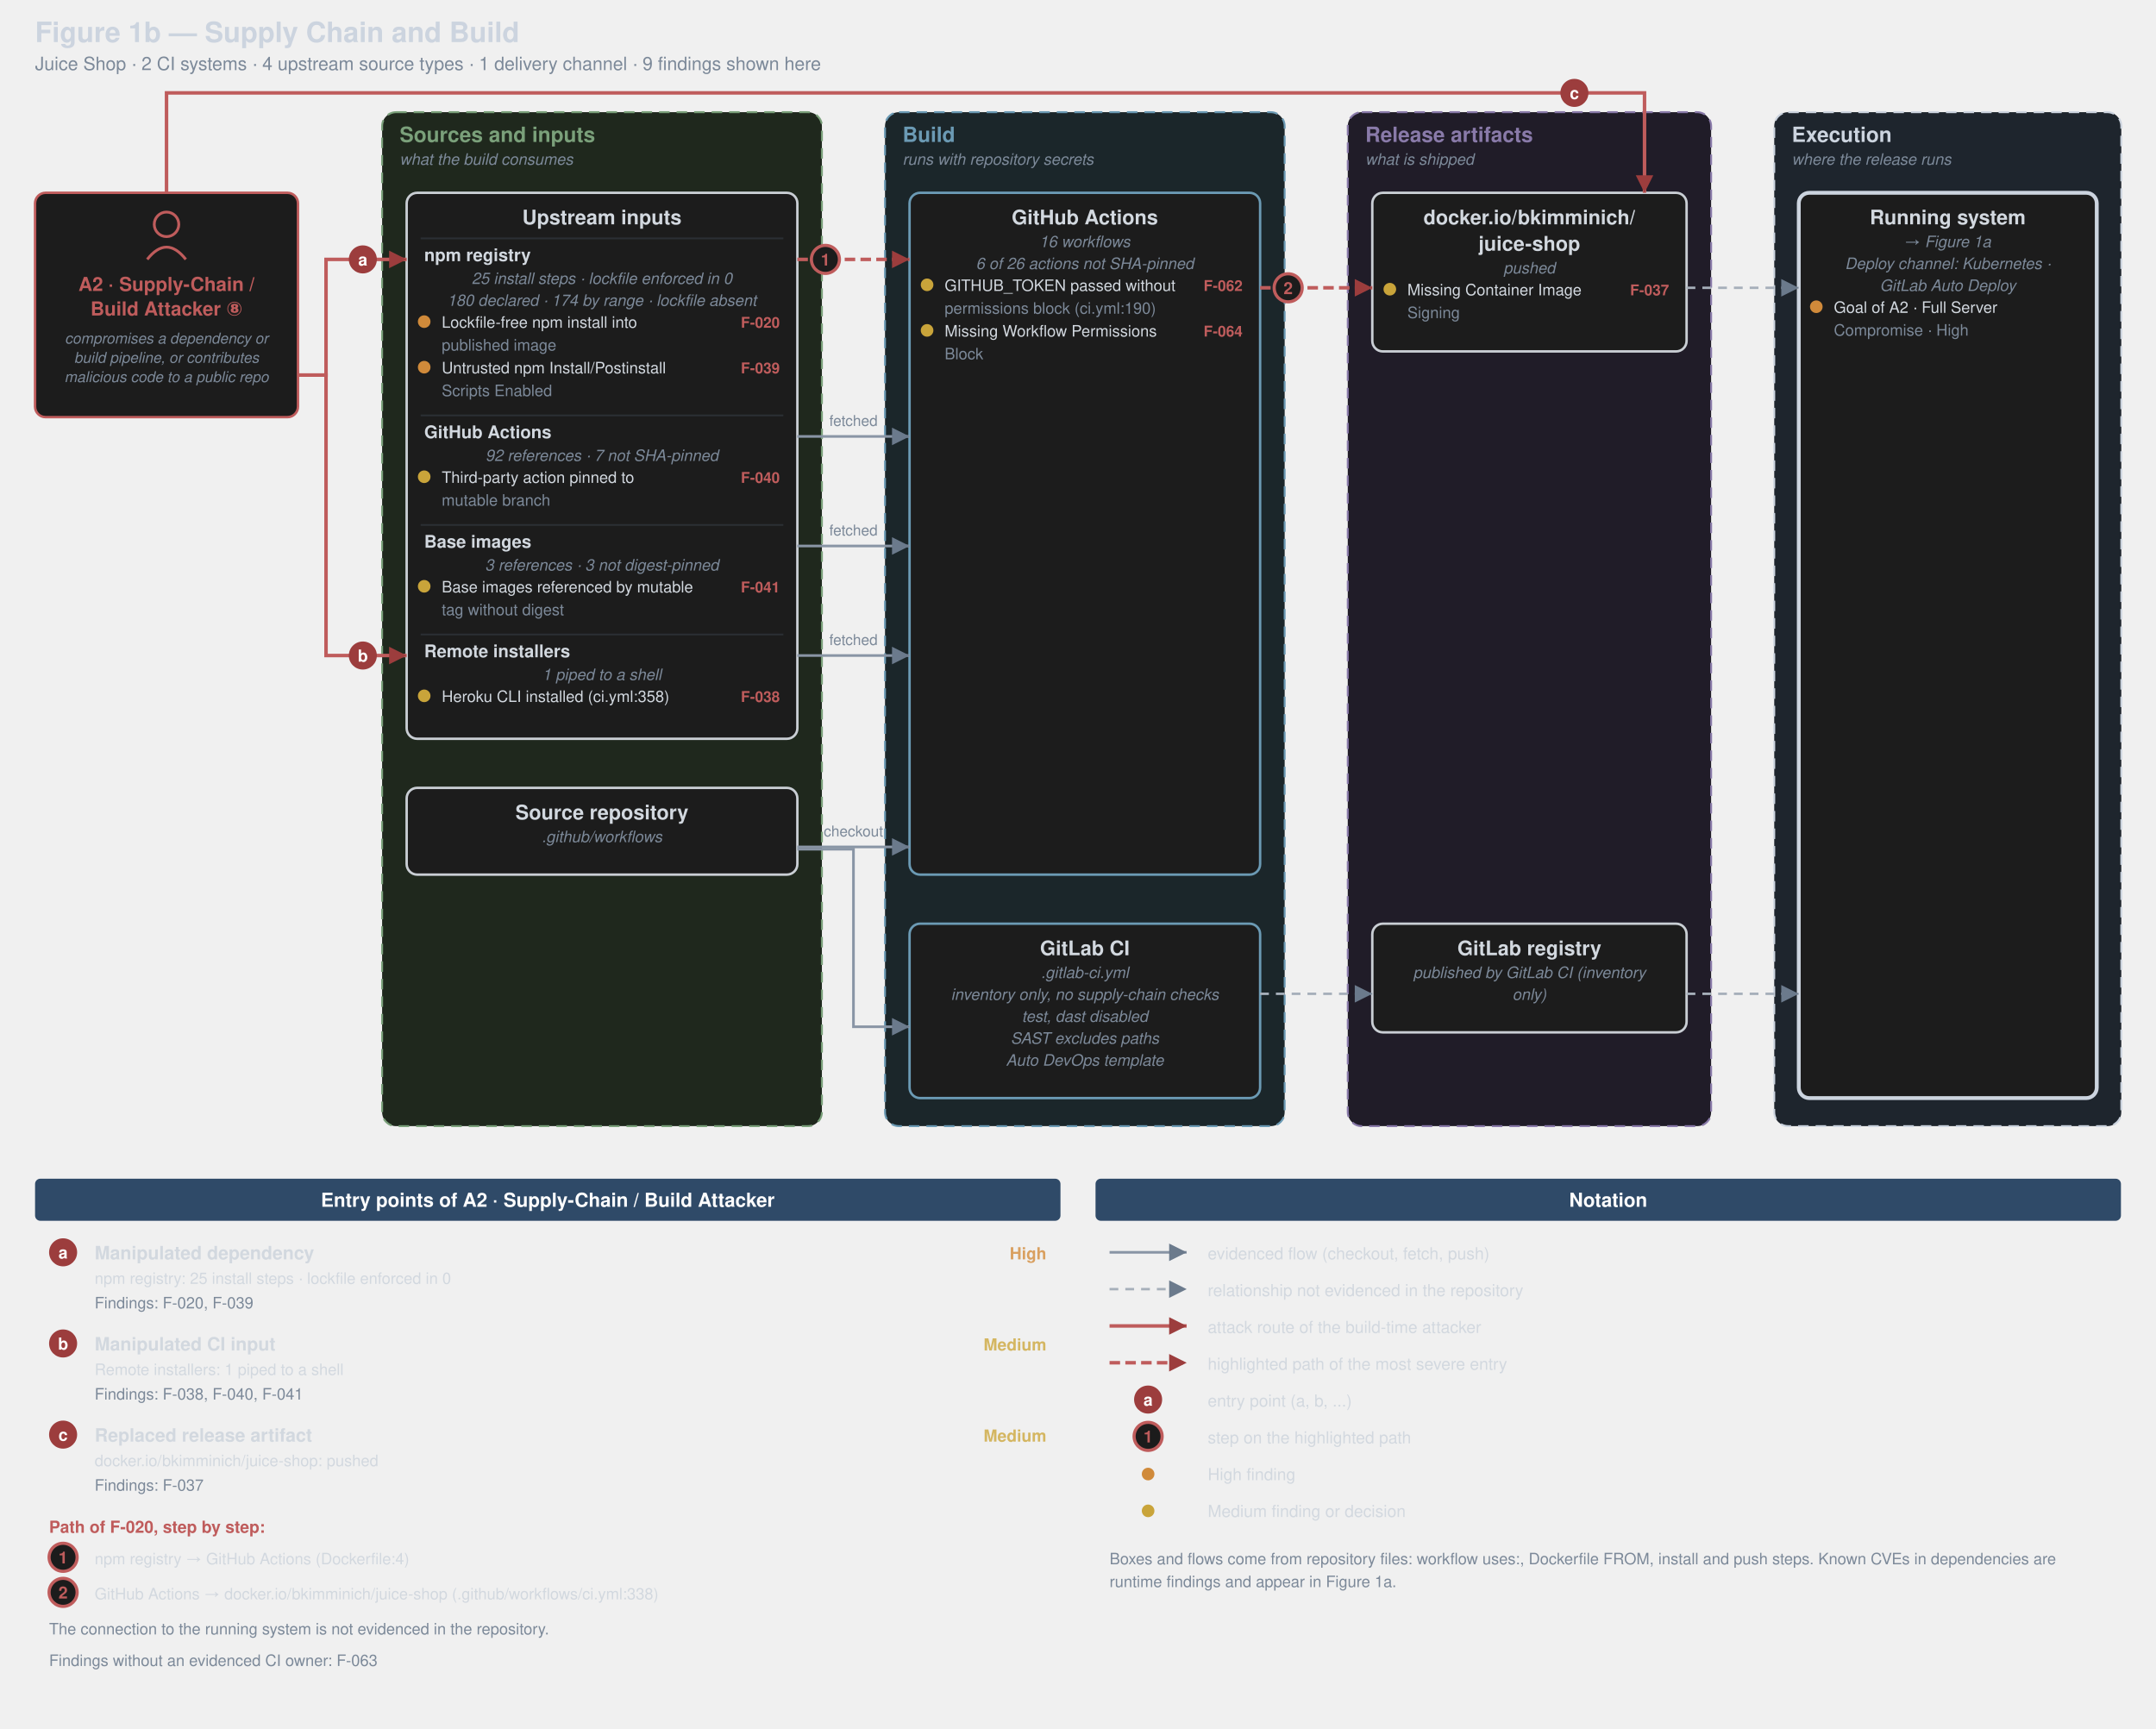
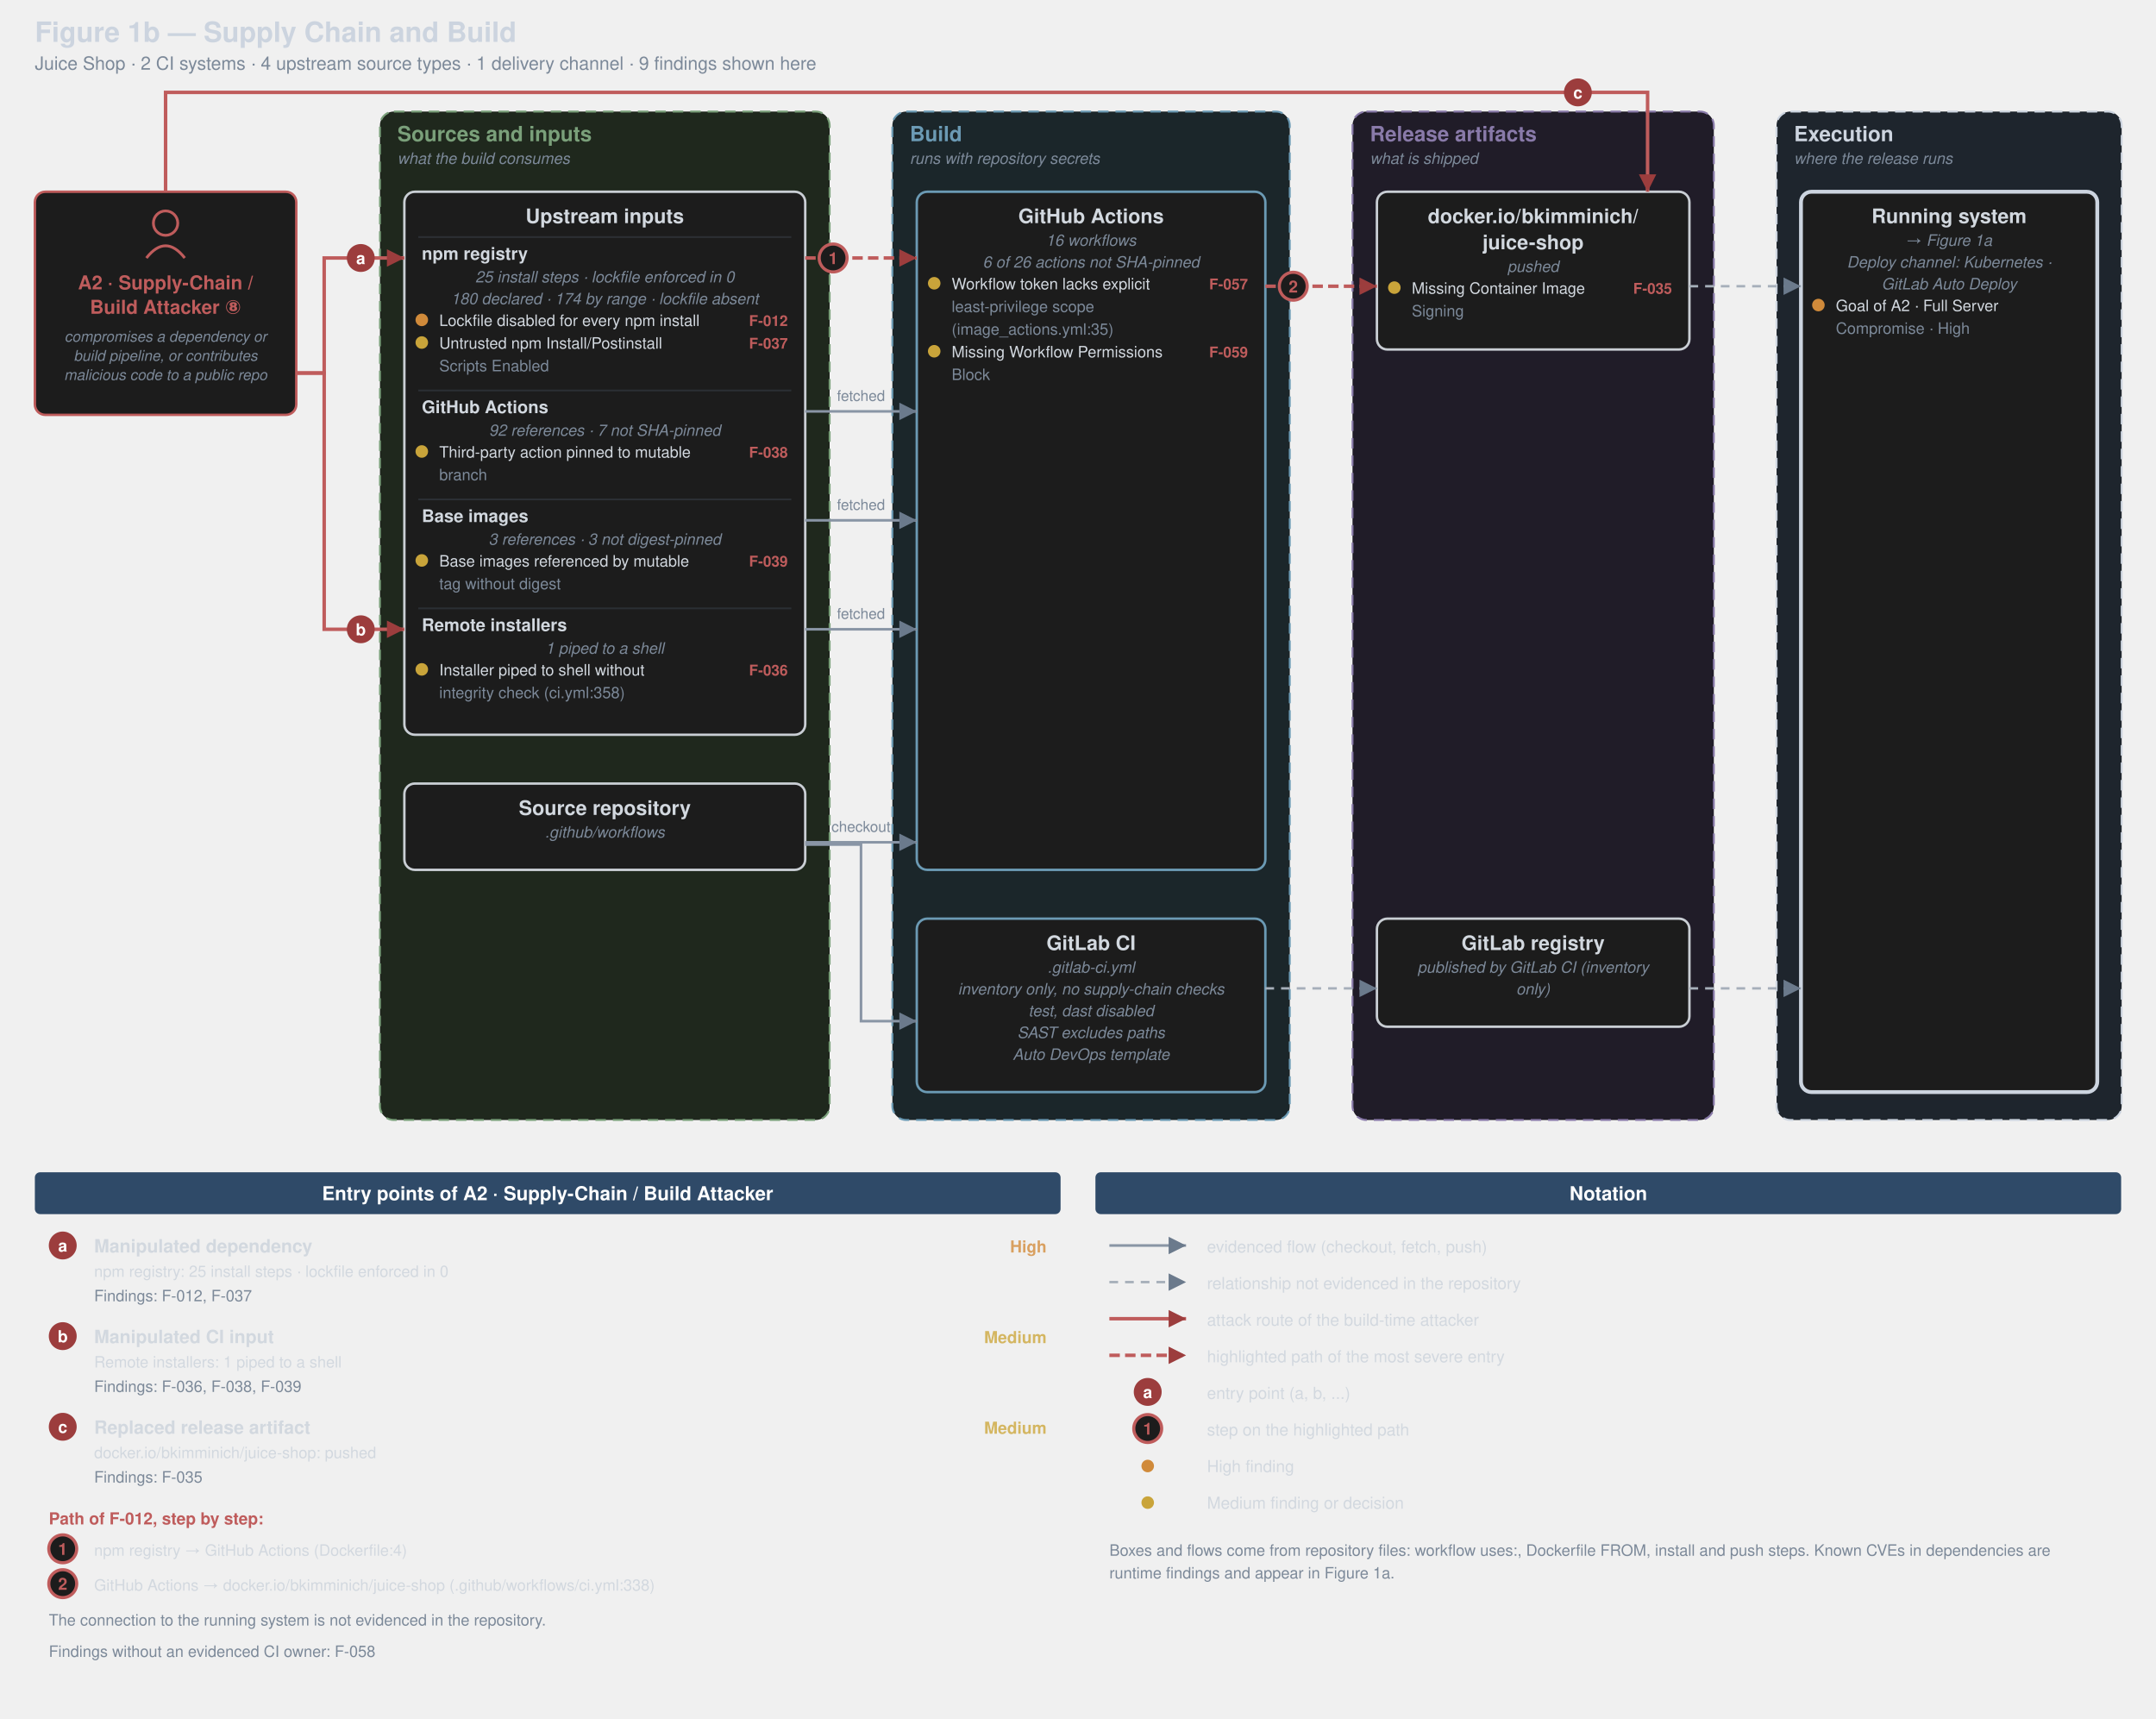
- <svg xmlns="http://www.w3.org/2000/svg" width="1230" height="986" viewBox="0 0 1230 986" font-family="Helvetica, Arial, sans-serif">
+ <svg xmlns="http://www.w3.org/2000/svg" width="1237" height="986" viewBox="0 0 1237 986" font-family="Helvetica, Arial, sans-serif">
  <defs>
    <marker id="m-flow" viewBox="0 0 10 10" refX="10" refY="5" markerWidth="10" markerHeight="10" markerUnits="userSpaceOnUse" orient="auto">
      <path d="M0 0 L10 5 L0 10 z" fill="#6b7a8c" />
    </marker>
    <marker id="m-attack" viewBox="0 0 10 10" refX="10" refY="5" markerWidth="10" markerHeight="10" markerUnits="userSpaceOnUse" orient="auto">
      <path d="M0 0 L10 5 L0 10 z" fill="#9c3d3d" />
    </marker>
  </defs>
  <text x="20.0" y="24.0" font-size="16" font-weight="bold" fill="#ccd4df" text-anchor="start">Figure 1b — Supply Chain and Build</text>
  <text x="20.0" y="40.0" font-size="10.5" font-weight="normal" fill="#7c8999" text-anchor="start">Juice Shop · 2 CI systems · 4 upstream source types · 1 delivery channel · 9 findings shown here</text>
-   <rect x="218.0" y="64.0" width="250.9" height="578.5" rx="8" fill="#1f281d" stroke="#7aa07a" stroke-width="1.1" stroke-dasharray="6 4" />
+   <rect x="218.0" y="64.0" width="258.0" height="578.5" rx="8" fill="#1f281d" stroke="#7aa07a" stroke-width="1.1" stroke-dasharray="6 4" />
  <text x="228.0" y="81.0" font-size="12" font-weight="bold" fill="#7aa07a" text-anchor="start">Sources and inputs</text>
  <text x="228.0" y="94.0" font-size="9" font-weight="normal" fill="#7c8999" text-anchor="start" font-style="italic">what the build consumes</text>
-   <rect x="504.9" y="64.0" width="228.0" height="578.5" rx="8" fill="#1b262a" stroke="#6b9ab4" stroke-width="1.1" stroke-dasharray="6 4" />
-   <text x="514.9" y="81.0" font-size="12" font-weight="bold" fill="#6b9ab4" text-anchor="start">Build</text>
-   <text x="514.9" y="94.0" font-size="9" font-weight="normal" fill="#7c8999" text-anchor="start" font-style="italic">runs with repository secrets</text>
-   <rect x="768.9" y="64.0" width="207.3" height="578.5" rx="8" fill="#201c28" stroke="#897aa9" stroke-width="1.1" stroke-dasharray="6 4" />
-   <text x="778.9" y="81.0" font-size="12" font-weight="bold" fill="#897aa9" text-anchor="start">Release artifacts</text>
-   <text x="778.9" y="94.0" font-size="9" font-weight="normal" fill="#7c8999" text-anchor="start" font-style="italic">what is shipped</text>
-   <rect x="1012.2" y="64.0" width="198.0" height="578.5" rx="8" fill="#1e252d" stroke="#ccd4df" stroke-width="1.1" stroke-dasharray="6 4" />
-   <text x="1022.2" y="81.0" font-size="12" font-weight="bold" fill="#ccd4df" text-anchor="start">Execution</text>
-   <text x="1022.2" y="94.0" font-size="9" font-weight="normal" fill="#7c8999" text-anchor="start" font-style="italic">where the release runs</text>
-   <rect x="232.0" y="110.0" width="222.9" height="311.5" rx="6" fill="#1c1c1c" stroke="#c9ced4" stroke-width="1.4" />
-   <text x="343.4" y="128.0" font-size="11.5" font-weight="bold" fill="#d2d8df" text-anchor="middle">Upstream inputs</text>
-   <line x1="240.0" y1="136.0" x2="446.9" y2="136.0" stroke="#2b2f34" />
+   <rect x="512.0" y="64.0" width="228.0" height="578.5" rx="8" fill="#1b262a" stroke="#6b9ab4" stroke-width="1.1" stroke-dasharray="6 4" />
+   <text x="522.0" y="81.0" font-size="12" font-weight="bold" fill="#6b9ab4" text-anchor="start">Build</text>
+   <text x="522.0" y="94.0" font-size="9" font-weight="normal" fill="#7c8999" text-anchor="start" font-style="italic">runs with repository secrets</text>
+   <rect x="776.0" y="64.0" width="207.3" height="578.5" rx="8" fill="#201c28" stroke="#897aa9" stroke-width="1.1" stroke-dasharray="6 4" />
+   <text x="786.0" y="81.0" font-size="12" font-weight="bold" fill="#897aa9" text-anchor="start">Release artifacts</text>
+   <text x="786.0" y="94.0" font-size="9" font-weight="normal" fill="#7c8999" text-anchor="start" font-style="italic">what is shipped</text>
+   <rect x="1019.3" y="64.0" width="198.0" height="578.5" rx="8" fill="#1e252d" stroke="#ccd4df" stroke-width="1.1" stroke-dasharray="6 4" />
+   <text x="1029.3" y="81.0" font-size="12" font-weight="bold" fill="#ccd4df" text-anchor="start">Execution</text>
+   <text x="1029.3" y="94.0" font-size="9" font-weight="normal" fill="#7c8999" text-anchor="start" font-style="italic">where the release runs</text>
+   <rect x="232.0" y="110.0" width="230.0" height="311.5" rx="6" fill="#1c1c1c" stroke="#c9ced4" stroke-width="1.4" />
+   <text x="347.0" y="128.0" font-size="11.5" font-weight="bold" fill="#d2d8df" text-anchor="middle">Upstream inputs</text>
+   <line x1="240.0" y1="136.0" x2="454.0" y2="136.0" stroke="#2b2f34" />
  <text x="242.0" y="149.0" font-size="10" font-weight="bold" fill="#d2d8df" text-anchor="start">npm registry</text>
-   <text x="343.4" y="162.0" font-size="9" font-weight="normal" fill="#7c8999" text-anchor="middle" font-style="italic">25 install steps · lockfile enforced in 0</text>
-   <text x="343.4" y="174.5" font-size="9" font-weight="normal" fill="#7c8999" text-anchor="middle" font-style="italic">180 declared · 174 by range · lockfile absent</text>
+   <text x="347.0" y="162.0" font-size="9" font-weight="normal" fill="#7c8999" text-anchor="middle" font-style="italic">25 install steps · lockfile enforced in 0</text>
+   <text x="347.0" y="174.5" font-size="9" font-weight="normal" fill="#7c8999" text-anchor="middle" font-style="italic">180 declared · 174 by range · lockfile absent</text>
  <circle cx="242.0" cy="183.5" r="3.6" fill="#d08a3a" />
-   <text x="252.0" y="187.0" font-size="9" font-weight="normal" fill="#d2d8df" text-anchor="start">Lockfile-free npm install into</text>
-   <text x="444.9" y="187.0" font-size="8.5" font-weight="bold" fill="#bf5c5c" text-anchor="end">F-020</text>
-   <text x="252.0" y="200.0" font-size="9" font-weight="normal" fill="#7c8999" text-anchor="start">published image</text>
-   <circle cx="242.0" cy="209.5" r="3.6" fill="#d08a3a" />
-   <text x="252.0" y="213.0" font-size="9" font-weight="normal" fill="#d2d8df" text-anchor="start">Untrusted npm Install/Postinstall</text>
-   <text x="444.9" y="213.0" font-size="8.5" font-weight="bold" fill="#bf5c5c" text-anchor="end">F-039</text>
-   <text x="252.0" y="226.0" font-size="9" font-weight="normal" fill="#7c8999" text-anchor="start">Scripts Enabled</text>
-   <line x1="240.0" y1="237.0" x2="446.9" y2="237.0" stroke="#2b2f34" />
-   <text x="242.0" y="250.0" font-size="10" font-weight="bold" fill="#d2d8df" text-anchor="start">GitHub Actions</text>
-   <text x="343.4" y="263.0" font-size="9" font-weight="normal" fill="#7c8999" text-anchor="middle" font-style="italic">92 references · 7 not SHA-pinned</text>
-   <circle cx="242.0" cy="272.0" r="3.6" fill="#c9a43a" />
-   <text x="252.0" y="275.5" font-size="9" font-weight="normal" fill="#d2d8df" text-anchor="start">Third-party action pinned to</text>
-   <text x="444.9" y="275.5" font-size="8.5" font-weight="bold" fill="#bf5c5c" text-anchor="end">F-040</text>
-   <text x="252.0" y="288.5" font-size="9" font-weight="normal" fill="#7c8999" text-anchor="start">mutable branch</text>
-   <line x1="240.0" y1="299.5" x2="446.9" y2="299.5" stroke="#2b2f34" />
-   <text x="242.0" y="312.5" font-size="10" font-weight="bold" fill="#d2d8df" text-anchor="start">Base images</text>
-   <text x="343.4" y="325.5" font-size="9" font-weight="normal" fill="#7c8999" text-anchor="middle" font-style="italic">3 references · 3 not digest-pinned</text>
-   <circle cx="242.0" cy="334.5" r="3.6" fill="#c9a43a" />
-   <text x="252.0" y="338.0" font-size="9" font-weight="normal" fill="#d2d8df" text-anchor="start">Base images referenced by mutable</text>
-   <text x="444.9" y="338.0" font-size="8.5" font-weight="bold" fill="#bf5c5c" text-anchor="end">F-041</text>
-   <text x="252.0" y="351.0" font-size="9" font-weight="normal" fill="#7c8999" text-anchor="start">tag without digest</text>
-   <line x1="240.0" y1="362.0" x2="446.9" y2="362.0" stroke="#2b2f34" />
-   <text x="242.0" y="375.0" font-size="10" font-weight="bold" fill="#d2d8df" text-anchor="start">Remote installers</text>
-   <text x="343.4" y="388.0" font-size="9" font-weight="normal" fill="#7c8999" text-anchor="middle" font-style="italic">1 piped to a shell</text>
-   <circle cx="242.0" cy="397.0" r="3.6" fill="#c9a43a" />
-   <text x="252.0" y="400.5" font-size="9" font-weight="normal" fill="#d2d8df" text-anchor="start">Heroku CLI installed (ci.yml:358)</text>
-   <text x="444.9" y="400.5" font-size="8.5" font-weight="bold" fill="#bf5c5c" text-anchor="end">F-038</text>
-   <rect x="232.0" y="449.5" width="222.9" height="49.5" rx="6" fill="#1c1c1c" stroke="#c9ced4" stroke-width="1.4" />
-   <text x="343.4" y="467.5" font-size="11.5" font-weight="bold" fill="#d2d8df" text-anchor="middle">Source repository</text>
-   <text x="343.4" y="480.5" font-size="9" font-weight="normal" fill="#7c8999" text-anchor="middle" font-style="italic">.github/workflows</text>
-   <rect x="518.9" y="110.0" width="200.0" height="389.0" rx="6" fill="#1c1c1c" stroke="#6b9ab4" stroke-width="1.4" />
-   <text x="618.9" y="128.0" font-size="11.5" font-weight="bold" fill="#d2d8df" text-anchor="middle">GitHub Actions</text>
-   <text x="618.9" y="141.0" font-size="9" font-weight="normal" fill="#7c8999" text-anchor="middle" font-style="italic">16 workflows</text>
-   <text x="618.9" y="153.5" font-size="9" font-weight="normal" fill="#7c8999" text-anchor="middle" font-style="italic">6 of 26 actions not SHA-pinned</text>
-   <circle cx="528.9" cy="162.5" r="3.6" fill="#c9a43a" />
-   <text x="538.9" y="166.0" font-size="9" font-weight="normal" fill="#d2d8df" text-anchor="start">GITHUB_TOKEN passed without</text>
-   <text x="708.9" y="166.0" font-size="8.5" font-weight="bold" fill="#bf5c5c" text-anchor="end">F-062</text>
-   <text x="538.9" y="179.0" font-size="9" font-weight="normal" fill="#7c8999" text-anchor="start">permissions block (ci.yml:190)</text>
-   <circle cx="528.9" cy="188.5" r="3.6" fill="#c9a43a" />
-   <text x="538.9" y="192.0" font-size="9" font-weight="normal" fill="#d2d8df" text-anchor="start">Missing Workflow Permissions</text>
-   <text x="708.9" y="192.0" font-size="8.5" font-weight="bold" fill="#bf5c5c" text-anchor="end">F-064</text>
-   <text x="538.9" y="205.0" font-size="9" font-weight="normal" fill="#7c8999" text-anchor="start">Block</text>
-   <rect x="518.9" y="527.0" width="200.0" height="99.5" rx="6" fill="#1c1c1c" stroke="#6b9ab4" stroke-width="1.4" />
-   <text x="618.9" y="545.0" font-size="11.5" font-weight="bold" fill="#d2d8df" text-anchor="middle">GitLab CI</text>
-   <text x="618.9" y="558.0" font-size="9" font-weight="normal" fill="#7c8999" text-anchor="middle" font-style="italic">.gitlab-ci.yml</text>
-   <text x="618.9" y="570.5" font-size="9" font-weight="normal" fill="#7c8999" text-anchor="middle" font-style="italic">inventory only, no supply-chain checks</text>
-   <text x="618.9" y="583.0" font-size="9" font-weight="normal" fill="#7c8999" text-anchor="middle" font-style="italic">test, dast disabled</text>
-   <text x="618.9" y="595.5" font-size="9" font-weight="normal" fill="#7c8999" text-anchor="middle" font-style="italic">SAST excludes paths</text>
-   <text x="618.9" y="608.0" font-size="9" font-weight="normal" fill="#7c8999" text-anchor="middle" font-style="italic">Auto DevOps template</text>
-   <rect x="782.9" y="110.0" width="179.3" height="90.5" rx="6" fill="#1c1c1c" stroke="#c9ced4" stroke-width="1.4" />
-   <text x="872.5" y="128.0" font-size="11.5" font-weight="bold" fill="#d2d8df" text-anchor="middle">docker.io/bkimminich/</text>
-   <text x="872.5" y="143.0" font-size="11.5" font-weight="bold" fill="#d2d8df" text-anchor="middle">juice-shop</text>
-   <text x="872.5" y="156.0" font-size="9" font-weight="normal" fill="#7c8999" text-anchor="middle" font-style="italic">pushed</text>
-   <circle cx="792.9" cy="165.0" r="3.6" fill="#c9a43a" />
-   <text x="802.9" y="168.5" font-size="9" font-weight="normal" fill="#d2d8df" text-anchor="start">Missing Container Image</text>
-   <text x="952.2" y="168.5" font-size="8.5" font-weight="bold" fill="#bf5c5c" text-anchor="end">F-037</text>
-   <text x="802.9" y="181.5" font-size="9" font-weight="normal" fill="#7c8999" text-anchor="start">Signing</text>
-   <rect x="782.9" y="527.0" width="179.3" height="62.0" rx="6" fill="#1c1c1c" stroke="#c9ced4" stroke-width="1.4" />
-   <text x="872.5" y="545.0" font-size="11.5" font-weight="bold" fill="#d2d8df" text-anchor="middle">GitLab registry</text>
-   <text x="872.5" y="558.0" font-size="9" font-weight="normal" fill="#7c8999" text-anchor="middle" font-style="italic">published by GitLab CI (inventory</text>
-   <text x="872.5" y="570.5" font-size="9" font-weight="normal" fill="#7c8999" text-anchor="middle" font-style="italic">only)</text>
-   <rect x="1026.2" y="110.0" width="170.0" height="516.5" rx="6" fill="#1c1c1c" stroke="#ccd4df" stroke-width="2.2" />
-   <text x="1111.2" y="128.0" font-size="11.5" font-weight="bold" fill="#d2d8df" text-anchor="middle">Running system</text>
-   <text x="1111.2" y="141.0" font-size="9" font-weight="normal" fill="#7c8999" text-anchor="middle" font-style="italic">→ Figure 1a</text>
-   <text x="1111.2" y="153.5" font-size="9" font-weight="normal" fill="#7c8999" text-anchor="middle" font-style="italic">Deploy channel: Kubernetes ·</text>
-   <text x="1111.2" y="166.0" font-size="9" font-weight="normal" fill="#7c8999" text-anchor="middle" font-style="italic">GitLab Auto Deploy</text>
-   <circle cx="1036.2" cy="175.0" r="3.6" fill="#d08a3a" />
-   <text x="1046.2" y="178.5" font-size="9" font-weight="normal" fill="#d2d8df" text-anchor="start">Goal of A2 · Full Server</text>
-   <text x="1046.2" y="191.5" font-size="9" font-weight="normal" fill="#7c8999" text-anchor="start">Compromise · High</text>
+   <text x="252.0" y="187.0" font-size="9" font-weight="normal" fill="#d2d8df" text-anchor="start">Lockfile disabled for every npm install</text>
+   <text x="452.0" y="187.0" font-size="8.5" font-weight="bold" fill="#bf5c5c" text-anchor="end">F-012</text>
+   <circle cx="242.0" cy="196.5" r="3.6" fill="#c9a43a" />
+   <text x="252.0" y="200.0" font-size="9" font-weight="normal" fill="#d2d8df" text-anchor="start">Untrusted npm Install/Postinstall</text>
+   <text x="452.0" y="200.0" font-size="8.5" font-weight="bold" fill="#bf5c5c" text-anchor="end">F-037</text>
+   <text x="252.0" y="213.0" font-size="9" font-weight="normal" fill="#7c8999" text-anchor="start">Scripts Enabled</text>
+   <line x1="240.0" y1="224.0" x2="454.0" y2="224.0" stroke="#2b2f34" />
+   <text x="242.0" y="237.0" font-size="10" font-weight="bold" fill="#d2d8df" text-anchor="start">GitHub Actions</text>
+   <text x="347.0" y="250.0" font-size="9" font-weight="normal" fill="#7c8999" text-anchor="middle" font-style="italic">92 references · 7 not SHA-pinned</text>
+   <circle cx="242.0" cy="259.0" r="3.6" fill="#c9a43a" />
+   <text x="252.0" y="262.5" font-size="9" font-weight="normal" fill="#d2d8df" text-anchor="start">Third-party action pinned to mutable</text>
+   <text x="452.0" y="262.5" font-size="8.5" font-weight="bold" fill="#bf5c5c" text-anchor="end">F-038</text>
+   <text x="252.0" y="275.5" font-size="9" font-weight="normal" fill="#7c8999" text-anchor="start">branch</text>
+   <line x1="240.0" y1="286.5" x2="454.0" y2="286.5" stroke="#2b2f34" />
+   <text x="242.0" y="299.5" font-size="10" font-weight="bold" fill="#d2d8df" text-anchor="start">Base images</text>
+   <text x="347.0" y="312.5" font-size="9" font-weight="normal" fill="#7c8999" text-anchor="middle" font-style="italic">3 references · 3 not digest-pinned</text>
+   <circle cx="242.0" cy="321.5" r="3.6" fill="#c9a43a" />
+   <text x="252.0" y="325.0" font-size="9" font-weight="normal" fill="#d2d8df" text-anchor="start">Base images referenced by mutable</text>
+   <text x="452.0" y="325.0" font-size="8.5" font-weight="bold" fill="#bf5c5c" text-anchor="end">F-039</text>
+   <text x="252.0" y="338.0" font-size="9" font-weight="normal" fill="#7c8999" text-anchor="start">tag without digest</text>
+   <line x1="240.0" y1="349.0" x2="454.0" y2="349.0" stroke="#2b2f34" />
+   <text x="242.0" y="362.0" font-size="10" font-weight="bold" fill="#d2d8df" text-anchor="start">Remote installers</text>
+   <text x="347.0" y="375.0" font-size="9" font-weight="normal" fill="#7c8999" text-anchor="middle" font-style="italic">1 piped to a shell</text>
+   <circle cx="242.0" cy="384.0" r="3.6" fill="#c9a43a" />
+   <text x="252.0" y="387.5" font-size="9" font-weight="normal" fill="#d2d8df" text-anchor="start">Installer piped to shell without</text>
+   <text x="452.0" y="387.5" font-size="8.5" font-weight="bold" fill="#bf5c5c" text-anchor="end">F-036</text>
+   <text x="252.0" y="400.5" font-size="9" font-weight="normal" fill="#7c8999" text-anchor="start">integrity check (ci.yml:358)</text>
+   <rect x="232.0" y="449.5" width="230.0" height="49.5" rx="6" fill="#1c1c1c" stroke="#c9ced4" stroke-width="1.4" />
+   <text x="347.0" y="467.5" font-size="11.5" font-weight="bold" fill="#d2d8df" text-anchor="middle">Source repository</text>
+   <text x="347.0" y="480.5" font-size="9" font-weight="normal" fill="#7c8999" text-anchor="middle" font-style="italic">.github/workflows</text>
+   <rect x="526.0" y="110.0" width="200.0" height="389.0" rx="6" fill="#1c1c1c" stroke="#6b9ab4" stroke-width="1.4" />
+   <text x="626.0" y="128.0" font-size="11.5" font-weight="bold" fill="#d2d8df" text-anchor="middle">GitHub Actions</text>
+   <text x="626.0" y="141.0" font-size="9" font-weight="normal" fill="#7c8999" text-anchor="middle" font-style="italic">16 workflows</text>
+   <text x="626.0" y="153.5" font-size="9" font-weight="normal" fill="#7c8999" text-anchor="middle" font-style="italic">6 of 26 actions not SHA-pinned</text>
+   <circle cx="536.0" cy="162.5" r="3.6" fill="#c9a43a" />
+   <text x="546.0" y="166.0" font-size="9" font-weight="normal" fill="#d2d8df" text-anchor="start">Workflow token lacks explicit</text>
+   <text x="716.0" y="166.0" font-size="8.5" font-weight="bold" fill="#bf5c5c" text-anchor="end">F-057</text>
+   <text x="546.0" y="179.0" font-size="9" font-weight="normal" fill="#7c8999" text-anchor="start">least-privilege scope</text>
+   <text x="546.0" y="192.0" font-size="9" font-weight="normal" fill="#7c8999" text-anchor="start">(image_actions.yml:35)</text>
+   <circle cx="536.0" cy="201.5" r="3.6" fill="#c9a43a" />
+   <text x="546.0" y="205.0" font-size="9" font-weight="normal" fill="#d2d8df" text-anchor="start">Missing Workflow Permissions</text>
+   <text x="716.0" y="205.0" font-size="8.5" font-weight="bold" fill="#bf5c5c" text-anchor="end">F-059</text>
+   <text x="546.0" y="218.0" font-size="9" font-weight="normal" fill="#7c8999" text-anchor="start">Block</text>
+   <rect x="526.0" y="527.0" width="200.0" height="99.5" rx="6" fill="#1c1c1c" stroke="#6b9ab4" stroke-width="1.4" />
+   <text x="626.0" y="545.0" font-size="11.5" font-weight="bold" fill="#d2d8df" text-anchor="middle">GitLab CI</text>
+   <text x="626.0" y="558.0" font-size="9" font-weight="normal" fill="#7c8999" text-anchor="middle" font-style="italic">.gitlab-ci.yml</text>
+   <text x="626.0" y="570.5" font-size="9" font-weight="normal" fill="#7c8999" text-anchor="middle" font-style="italic">inventory only, no supply-chain checks</text>
+   <text x="626.0" y="583.0" font-size="9" font-weight="normal" fill="#7c8999" text-anchor="middle" font-style="italic">test, dast disabled</text>
+   <text x="626.0" y="595.5" font-size="9" font-weight="normal" fill="#7c8999" text-anchor="middle" font-style="italic">SAST excludes paths</text>
+   <text x="626.0" y="608.0" font-size="9" font-weight="normal" fill="#7c8999" text-anchor="middle" font-style="italic">Auto DevOps template</text>
+   <rect x="790.0" y="110.0" width="179.3" height="90.5" rx="6" fill="#1c1c1c" stroke="#c9ced4" stroke-width="1.4" />
+   <text x="879.6" y="128.0" font-size="11.5" font-weight="bold" fill="#d2d8df" text-anchor="middle">docker.io/bkimminich/</text>
+   <text x="879.6" y="143.0" font-size="11.5" font-weight="bold" fill="#d2d8df" text-anchor="middle">juice-shop</text>
+   <text x="879.6" y="156.0" font-size="9" font-weight="normal" fill="#7c8999" text-anchor="middle" font-style="italic">pushed</text>
+   <circle cx="800.0" cy="165.0" r="3.6" fill="#c9a43a" />
+   <text x="810.0" y="168.5" font-size="9" font-weight="normal" fill="#d2d8df" text-anchor="start">Missing Container Image</text>
+   <text x="959.3" y="168.5" font-size="8.5" font-weight="bold" fill="#bf5c5c" text-anchor="end">F-035</text>
+   <text x="810.0" y="181.5" font-size="9" font-weight="normal" fill="#7c8999" text-anchor="start">Signing</text>
+   <rect x="790.0" y="527.0" width="179.3" height="62.0" rx="6" fill="#1c1c1c" stroke="#c9ced4" stroke-width="1.4" />
+   <text x="879.6" y="545.0" font-size="11.5" font-weight="bold" fill="#d2d8df" text-anchor="middle">GitLab registry</text>
+   <text x="879.6" y="558.0" font-size="9" font-weight="normal" fill="#7c8999" text-anchor="middle" font-style="italic">published by GitLab CI (inventory</text>
+   <text x="879.6" y="570.5" font-size="9" font-weight="normal" fill="#7c8999" text-anchor="middle" font-style="italic">only)</text>
+   <rect x="1033.3" y="110.0" width="170.0" height="516.5" rx="6" fill="#1c1c1c" stroke="#ccd4df" stroke-width="2.2" />
+   <text x="1118.3" y="128.0" font-size="11.5" font-weight="bold" fill="#d2d8df" text-anchor="middle">Running system</text>
+   <text x="1118.3" y="141.0" font-size="9" font-weight="normal" fill="#7c8999" text-anchor="middle" font-style="italic">→ Figure 1a</text>
+   <text x="1118.3" y="153.5" font-size="9" font-weight="normal" fill="#7c8999" text-anchor="middle" font-style="italic">Deploy channel: Kubernetes ·</text>
+   <text x="1118.3" y="166.0" font-size="9" font-weight="normal" fill="#7c8999" text-anchor="middle" font-style="italic">GitLab Auto Deploy</text>
+   <circle cx="1043.3" cy="175.0" r="3.6" fill="#d08a3a" />
+   <text x="1053.3" y="178.5" font-size="9" font-weight="normal" fill="#d2d8df" text-anchor="start">Goal of A2 · Full Server</text>
+   <text x="1053.3" y="191.5" font-size="9" font-weight="normal" fill="#7c8999" text-anchor="start">Compromise · High</text>
  <rect x="20.0" y="110.0" width="150.0" height="128.0" rx="6" fill="#1c1c1c" stroke="#bf5c5c" stroke-width="1.4" />
  <circle cx="95.0" cy="128.0" r="7" fill="none" stroke="#bf5c5c" stroke-width="1.6" />
  <path d="M84.0 148.0 q11 -14 22 0" fill="none" stroke="#bf5c5c" stroke-width="1.6" />
  <text x="95.0" y="166.0" font-size="11" font-weight="bold" fill="#bf5c5c" text-anchor="middle">A2 · Supply-Chain /</text>
  <text x="95.0" y="180.0" font-size="11" font-weight="bold" fill="#bf5c5c" text-anchor="middle">Build Attacker ⑧</text>
  <text x="95.0" y="196.0" font-size="8.5" font-weight="normal" fill="#7c8999" text-anchor="middle" font-style="italic">compromises a dependency or</text>
  <text x="95.0" y="207.0" font-size="8.5" font-weight="normal" fill="#7c8999" text-anchor="middle" font-style="italic">build pipeline, or contributes</text>
  <text x="95.0" y="218.0" font-size="8.5" font-weight="normal" fill="#7c8999" text-anchor="middle" font-style="italic">malicious code to a public repo</text>
-   <path d="M454.9 148.0 L518.9 148.0" fill="none" stroke="#bf5c5c" stroke-width="2" stroke-dasharray="6 3" marker-end="url(#m-attack)" />
-   <circle cx="470.9" cy="148.0" r="8" fill="#1c1c1c" stroke="#bf5c5c" stroke-width="1.8" />
-   <text x="470.9" y="151.5" font-size="9.5" font-weight="bold" fill="#bf5c5c" text-anchor="middle">1</text>
-   <path d="M454.9 249.0 L518.9 249.0" fill="none" stroke="#8995a5" stroke-width="1.5" marker-end="url(#m-flow)" />
-   <text x="486.9" y="243.0" font-size="8.5" font-weight="normal" fill="#7c8999" text-anchor="middle">fetched</text>
-   <path d="M454.9 311.5 L518.9 311.5" fill="none" stroke="#8995a5" stroke-width="1.5" marker-end="url(#m-flow)" />
-   <text x="486.9" y="305.5" font-size="8.5" font-weight="normal" fill="#7c8999" text-anchor="middle">fetched</text>
-   <path d="M454.9 374.0 L518.9 374.0" fill="none" stroke="#8995a5" stroke-width="1.5" marker-end="url(#m-flow)" />
-   <text x="486.9" y="368.0" font-size="8.5" font-weight="normal" fill="#7c8999" text-anchor="middle">fetched</text>
-   <path d="M454.9 483.2 L518.9 483.2" fill="none" stroke="#8995a5" stroke-width="1.5" marker-end="url(#m-flow)" />
-   <text x="486.9" y="477.2" font-size="8.5" font-weight="normal" fill="#7c8999" text-anchor="middle">checkout</text>
-   <path d="M454.9 484.5 L486.9 484.5 L486.9 585.8 L518.9 585.8" fill="none" stroke="#8995a5" stroke-width="1.5" marker-end="url(#m-flow)" />
-   <path d="M718.9 164.2 L782.9 164.2" fill="none" stroke="#bf5c5c" stroke-width="2" stroke-dasharray="6 3" marker-end="url(#m-attack)" />
-   <circle cx="734.9" cy="164.2" r="8" fill="#1c1c1c" stroke="#bf5c5c" stroke-width="1.8" />
-   <text x="734.9" y="167.8" font-size="9.5" font-weight="bold" fill="#bf5c5c" text-anchor="middle">2</text>
-   <path d="M962.2 164.2 L1026.2 164.2" fill="none" stroke="#a6afba" stroke-width="1.4" stroke-dasharray="5 4" marker-end="url(#m-flow)" />
-   <path d="M718.9 567.0 L782.9 567.0" fill="none" stroke="#a6afba" stroke-width="1.4" stroke-dasharray="5 4" marker-end="url(#m-flow)" />
-   <path d="M962.2 567.0 L1026.2 567.0" fill="none" stroke="#a6afba" stroke-width="1.4" stroke-dasharray="5 4" marker-end="url(#m-flow)" />
+   <path d="M462.0 148.0 L526.0 148.0" fill="none" stroke="#bf5c5c" stroke-width="2" stroke-dasharray="6 3" marker-end="url(#m-attack)" />
+   <circle cx="478.0" cy="148.0" r="8" fill="#1c1c1c" stroke="#bf5c5c" stroke-width="1.8" />
+   <text x="478.0" y="151.5" font-size="9.5" font-weight="bold" fill="#bf5c5c" text-anchor="middle">1</text>
+   <path d="M462.0 236.0 L526.0 236.0" fill="none" stroke="#8995a5" stroke-width="1.5" marker-end="url(#m-flow)" />
+   <text x="494.0" y="230.0" font-size="8.5" font-weight="normal" fill="#7c8999" text-anchor="middle">fetched</text>
+   <path d="M462.0 298.5 L526.0 298.5" fill="none" stroke="#8995a5" stroke-width="1.5" marker-end="url(#m-flow)" />
+   <text x="494.0" y="292.5" font-size="8.5" font-weight="normal" fill="#7c8999" text-anchor="middle">fetched</text>
+   <path d="M462.0 361.0 L526.0 361.0" fill="none" stroke="#8995a5" stroke-width="1.5" marker-end="url(#m-flow)" />
+   <text x="494.0" y="355.0" font-size="8.5" font-weight="normal" fill="#7c8999" text-anchor="middle">fetched</text>
+   <path d="M462.0 483.2 L526.0 483.2" fill="none" stroke="#8995a5" stroke-width="1.5" marker-end="url(#m-flow)" />
+   <text x="494.0" y="477.2" font-size="8.5" font-weight="normal" fill="#7c8999" text-anchor="middle">checkout</text>
+   <path d="M462.0 484.5 L494.0 484.5 L494.0 585.8 L526.0 585.8" fill="none" stroke="#8995a5" stroke-width="1.5" marker-end="url(#m-flow)" />
+   <path d="M726.0 164.2 L790.0 164.2" fill="none" stroke="#bf5c5c" stroke-width="2" stroke-dasharray="6 3" marker-end="url(#m-attack)" />
+   <circle cx="742.0" cy="164.2" r="8" fill="#1c1c1c" stroke="#bf5c5c" stroke-width="1.8" />
+   <text x="742.0" y="167.8" font-size="9.5" font-weight="bold" fill="#bf5c5c" text-anchor="middle">2</text>
+   <path d="M969.3 164.2 L1033.3 164.2" fill="none" stroke="#a6afba" stroke-width="1.4" stroke-dasharray="5 4" marker-end="url(#m-flow)" />
+   <path d="M726.0 567.0 L790.0 567.0" fill="none" stroke="#a6afba" stroke-width="1.4" stroke-dasharray="5 4" marker-end="url(#m-flow)" />
+   <path d="M969.3 567.0 L1033.3 567.0" fill="none" stroke="#a6afba" stroke-width="1.4" stroke-dasharray="5 4" marker-end="url(#m-flow)" />
  <path d="M170.0 214.0 L186.0 214.0 L186.0 148.0 L232.0 148.0" fill="none" stroke="#bf5c5c" stroke-width="2" marker-end="url(#m-attack)" />
  <circle cx="207.0" cy="148.0" r="8" fill="#9c3d3d" />
  <text x="207.0" y="151.5" font-size="9.5" font-weight="bold" fill="#ffffff" text-anchor="middle">a</text>
-   <path d="M170.0 214.0 L186.0 214.0 L186.0 374.0 L232.0 374.0" fill="none" stroke="#bf5c5c" stroke-width="2" marker-end="url(#m-attack)" />
-   <circle cx="207.0" cy="374.0" r="8" fill="#9c3d3d" />
-   <text x="207.0" y="377.5" font-size="9.5" font-weight="bold" fill="#ffffff" text-anchor="middle">b</text>
-   <path d="M95.0 110.0 L95.0 53.0 L938.2 53.0 L938.2 110.0" fill="none" stroke="#bf5c5c" stroke-width="2" marker-end="url(#m-attack)" />
-   <circle cx="898.2" cy="53.0" r="8" fill="#9c3d3d" />
-   <text x="898.2" y="56.5" font-size="9.5" font-weight="bold" fill="#ffffff" text-anchor="middle">c</text>
+   <path d="M170.0 214.0 L186.0 214.0 L186.0 361.0 L232.0 361.0" fill="none" stroke="#bf5c5c" stroke-width="2" marker-end="url(#m-attack)" />
+   <circle cx="207.0" cy="361.0" r="8" fill="#9c3d3d" />
+   <text x="207.0" y="364.5" font-size="9.5" font-weight="bold" fill="#ffffff" text-anchor="middle">b</text>
+   <path d="M95.0 110.0 L95.0 53.0 L945.3 53.0 L945.3 110.0" fill="none" stroke="#bf5c5c" stroke-width="2" marker-end="url(#m-attack)" />
+   <circle cx="905.3" cy="53.0" r="8" fill="#9c3d3d" />
+   <text x="905.3" y="56.5" font-size="9.5" font-weight="bold" fill="#ffffff" text-anchor="middle">c</text>
  <g transform="translate(0,672.5)">
-     <rect x="20.0" y="0.0" width="585.0" height="24.0" rx="3" fill="#2f4a68" stroke="#c4ceda" stroke-width="0" />
-     <text x="312.5" y="16.0" font-size="11" font-weight="bold" fill="#ffffff" text-anchor="middle">Entry points of A2 · Supply-Chain / Build Attacker</text>
+     <rect x="20.0" y="0.0" width="588.5" height="24.0" rx="3" fill="#2f4a68" stroke="#c4ceda" stroke-width="0" />
+     <text x="314.2" y="16.0" font-size="11" font-weight="bold" fill="#ffffff" text-anchor="middle">Entry points of A2 · Supply-Chain / Build Attacker</text>
    <circle cx="36.0" cy="42.0" r="8" fill="#9c3d3d" />
    <text x="36.0" y="45.5" font-size="9.5" font-weight="bold" fill="#ffffff" text-anchor="middle">a</text>
    <text x="54.0" y="46.0" font-size="10.5" font-weight="bold" fill="#d2d8df" text-anchor="start">Manipulated dependency</text>
-     <text x="597.0" y="46.0" font-size="9.5" font-weight="bold" fill="#d9a060" text-anchor="end">High</text>
+     <text x="600.5" y="46.0" font-size="9.5" font-weight="bold" fill="#d9a060" text-anchor="end">High</text>
    <text x="54.0" y="60.0" font-size="9" font-weight="normal" fill="#d2d8df" text-anchor="start">npm registry: 25 install steps · lockfile enforced in 0</text>
-     <text x="54.0" y="74.0" font-size="9" font-weight="normal" fill="#7c8999" text-anchor="start">Findings: F-020, F-039</text>
+     <text x="54.0" y="74.0" font-size="9" font-weight="normal" fill="#7c8999" text-anchor="start">Findings: F-012, F-037</text>
    <circle cx="36.0" cy="94.0" r="8" fill="#9c3d3d" />
    <text x="36.0" y="97.5" font-size="9.5" font-weight="bold" fill="#ffffff" text-anchor="middle">b</text>
    <text x="54.0" y="98.0" font-size="10.5" font-weight="bold" fill="#d2d8df" text-anchor="start">Manipulated CI input</text>
-     <text x="597.0" y="98.0" font-size="9.5" font-weight="bold" fill="#d4b661" text-anchor="end">Medium</text>
+     <text x="600.5" y="98.0" font-size="9.5" font-weight="bold" fill="#d4b661" text-anchor="end">Medium</text>
    <text x="54.0" y="112.0" font-size="9" font-weight="normal" fill="#d2d8df" text-anchor="start">Remote installers: 1 piped to a shell</text>
-     <text x="54.0" y="126.0" font-size="9" font-weight="normal" fill="#7c8999" text-anchor="start">Findings: F-038, F-040, F-041</text>
+     <text x="54.0" y="126.0" font-size="9" font-weight="normal" fill="#7c8999" text-anchor="start">Findings: F-036, F-038, F-039</text>
    <circle cx="36.0" cy="146.0" r="8" fill="#9c3d3d" />
    <text x="36.0" y="149.5" font-size="9.5" font-weight="bold" fill="#ffffff" text-anchor="middle">c</text>
    <text x="54.0" y="150.0" font-size="10.5" font-weight="bold" fill="#d2d8df" text-anchor="start">Replaced release artifact</text>
-     <text x="597.0" y="150.0" font-size="9.5" font-weight="bold" fill="#d4b661" text-anchor="end">Medium</text>
+     <text x="600.5" y="150.0" font-size="9.5" font-weight="bold" fill="#d4b661" text-anchor="end">Medium</text>
    <text x="54.0" y="164.0" font-size="9" font-weight="normal" fill="#d2d8df" text-anchor="start">docker.io/bkimminich/juice-shop: pushed</text>
-     <text x="54.0" y="178.0" font-size="9" font-weight="normal" fill="#7c8999" text-anchor="start">Findings: F-037</text>
-     <text x="28.0" y="202.0" font-size="9.5" font-weight="bold" fill="#bf5c5c" text-anchor="start">Path of F-020, step by step:</text>
+     <text x="54.0" y="178.0" font-size="9" font-weight="normal" fill="#7c8999" text-anchor="start">Findings: F-035</text>
+     <text x="28.0" y="202.0" font-size="9.5" font-weight="bold" fill="#bf5c5c" text-anchor="start">Path of F-012, step by step:</text>
    <circle cx="36.0" cy="216.0" r="8" fill="#1c1c1c" stroke="#bf5c5c" stroke-width="1.8" />
    <text x="36.0" y="219.5" font-size="9.5" font-weight="bold" fill="#bf5c5c" text-anchor="middle">1</text>
    <text x="54.0" y="220.0" font-size="9" font-weight="normal" fill="#d2d8df" text-anchor="start">npm registry → GitHub Actions (Dockerfile:4)</text>
    <circle cx="36.0" cy="236.0" r="8" fill="#1c1c1c" stroke="#bf5c5c" stroke-width="1.8" />
    <text x="36.0" y="239.5" font-size="9.5" font-weight="bold" fill="#bf5c5c" text-anchor="middle">2</text>
    <text x="54.0" y="240.0" font-size="9" font-weight="normal" fill="#d2d8df" text-anchor="start">GitHub Actions → docker.io/bkimminich/juice-shop (.github/workflows/ci.yml:338)</text>
    <text x="28.0" y="260.0" font-size="9" font-weight="normal" fill="#7c8999" text-anchor="start">The connection to the running system is not evidenced in the repository.</text>
-     <text x="28.0" y="278.0" font-size="9" font-weight="normal" fill="#7c8999" text-anchor="start">Findings without an evidenced CI owner: F-063</text>
-     <rect x="625.0" y="0.0" width="585.0" height="24.0" rx="3" fill="#2f4a68" stroke="#c4ceda" stroke-width="0" />
-     <text x="917.5" y="16.0" font-size="11" font-weight="bold" fill="#ffffff" text-anchor="middle">Notation</text>
-     <path d="M633.0 42.0 L677.0 42.0" fill="none" stroke="#8995a5" stroke-width="1.5" marker-end="url(#m-flow)" />
-     <text x="689.0" y="46.0" font-size="9.5" font-weight="normal" fill="#d2d8df" text-anchor="start">evidenced flow (checkout, fetch, push)</text>
-     <path d="M633.0 63.0 L677.0 63.0" fill="none" stroke="#a6afba" stroke-width="1.4" stroke-dasharray="5 4" marker-end="url(#m-flow)" />
-     <text x="689.0" y="67.0" font-size="9.5" font-weight="normal" fill="#d2d8df" text-anchor="start">relationship not evidenced in the repository</text>
-     <path d="M633.0 84.0 L677.0 84.0" fill="none" stroke="#bf5c5c" stroke-width="2" marker-end="url(#m-attack)" />
-     <text x="689.0" y="88.0" font-size="9.5" font-weight="normal" fill="#d2d8df" text-anchor="start">attack route of the build-time attacker</text>
-     <path d="M633.0 105.0 L677.0 105.0" fill="none" stroke="#bf5c5c" stroke-width="2" stroke-dasharray="6 3" marker-end="url(#m-attack)" />
-     <text x="689.0" y="109.0" font-size="9.5" font-weight="normal" fill="#d2d8df" text-anchor="start">highlighted path of the most severe entry</text>
-     <circle cx="655.0" cy="126.0" r="8" fill="#9c3d3d" />
-     <text x="655.0" y="129.5" font-size="9.5" font-weight="bold" fill="#ffffff" text-anchor="middle">a</text>
-     <text x="689.0" y="130.0" font-size="9.5" font-weight="normal" fill="#d2d8df" text-anchor="start">entry point (a, b, ...)</text>
-     <circle cx="655.0" cy="147.0" r="8" fill="#1c1c1c" stroke="#bf5c5c" stroke-width="1.8" />
-     <text x="655.0" y="150.5" font-size="9.5" font-weight="bold" fill="#bf5c5c" text-anchor="middle">1</text>
-     <text x="689.0" y="151.0" font-size="9.5" font-weight="normal" fill="#d2d8df" text-anchor="start">step on the highlighted path</text>
-     <circle cx="655.0" cy="168.5" r="3.6" fill="#d08a3a" />
-     <text x="689.0" y="172.0" font-size="9.5" font-weight="normal" fill="#d2d8df" text-anchor="start">High finding</text>
-     <circle cx="655.0" cy="189.5" r="3.6" fill="#c9a43a" />
-     <text x="689.0" y="193.0" font-size="9.5" font-weight="normal" fill="#d2d8df" text-anchor="start">Medium finding or decision</text>
-     <text x="633.0" y="220.0" font-size="9" font-weight="normal" fill="#7c8999" text-anchor="start">Boxes and flows come from repository files: workflow uses:, Dockerfile FROM, install and push steps. Known CVEs in dependencies are</text>
-     <text x="633.0" y="233.0" font-size="9" font-weight="normal" fill="#7c8999" text-anchor="start">runtime findings and appear in Figure 1a.</text>
+     <text x="28.0" y="278.0" font-size="9" font-weight="normal" fill="#7c8999" text-anchor="start">Findings without an evidenced CI owner: F-058</text>
+     <rect x="628.5" y="0.0" width="588.5" height="24.0" rx="3" fill="#2f4a68" stroke="#c4ceda" stroke-width="0" />
+     <text x="922.8" y="16.0" font-size="11" font-weight="bold" fill="#ffffff" text-anchor="middle">Notation</text>
+     <path d="M636.5 42.0 L680.5 42.0" fill="none" stroke="#8995a5" stroke-width="1.5" marker-end="url(#m-flow)" />
+     <text x="692.5" y="46.0" font-size="9.5" font-weight="normal" fill="#d2d8df" text-anchor="start">evidenced flow (checkout, fetch, push)</text>
+     <path d="M636.5 63.0 L680.5 63.0" fill="none" stroke="#a6afba" stroke-width="1.4" stroke-dasharray="5 4" marker-end="url(#m-flow)" />
+     <text x="692.5" y="67.0" font-size="9.5" font-weight="normal" fill="#d2d8df" text-anchor="start">relationship not evidenced in the repository</text>
+     <path d="M636.5 84.0 L680.5 84.0" fill="none" stroke="#bf5c5c" stroke-width="2" marker-end="url(#m-attack)" />
+     <text x="692.5" y="88.0" font-size="9.5" font-weight="normal" fill="#d2d8df" text-anchor="start">attack route of the build-time attacker</text>
+     <path d="M636.5 105.0 L680.5 105.0" fill="none" stroke="#bf5c5c" stroke-width="2" stroke-dasharray="6 3" marker-end="url(#m-attack)" />
+     <text x="692.5" y="109.0" font-size="9.5" font-weight="normal" fill="#d2d8df" text-anchor="start">highlighted path of the most severe entry</text>
+     <circle cx="658.5" cy="126.0" r="8" fill="#9c3d3d" />
+     <text x="658.5" y="129.5" font-size="9.5" font-weight="bold" fill="#ffffff" text-anchor="middle">a</text>
+     <text x="692.5" y="130.0" font-size="9.5" font-weight="normal" fill="#d2d8df" text-anchor="start">entry point (a, b, ...)</text>
+     <circle cx="658.5" cy="147.0" r="8" fill="#1c1c1c" stroke="#bf5c5c" stroke-width="1.8" />
+     <text x="658.5" y="150.5" font-size="9.5" font-weight="bold" fill="#bf5c5c" text-anchor="middle">1</text>
+     <text x="692.5" y="151.0" font-size="9.5" font-weight="normal" fill="#d2d8df" text-anchor="start">step on the highlighted path</text>
+     <circle cx="658.5" cy="168.5" r="3.6" fill="#d08a3a" />
+     <text x="692.5" y="172.0" font-size="9.5" font-weight="normal" fill="#d2d8df" text-anchor="start">High finding</text>
+     <circle cx="658.5" cy="189.5" r="3.6" fill="#c9a43a" />
+     <text x="692.5" y="193.0" font-size="9.5" font-weight="normal" fill="#d2d8df" text-anchor="start">Medium finding or decision</text>
+     <text x="636.5" y="220.0" font-size="9" font-weight="normal" fill="#7c8999" text-anchor="start">Boxes and flows come from repository files: workflow uses:, Dockerfile FROM, install and push steps. Known CVEs in dependencies are</text>
+     <text x="636.5" y="233.0" font-size="9" font-weight="normal" fill="#7c8999" text-anchor="start">runtime findings and appear in Figure 1a.</text>
  </g>
</svg>
